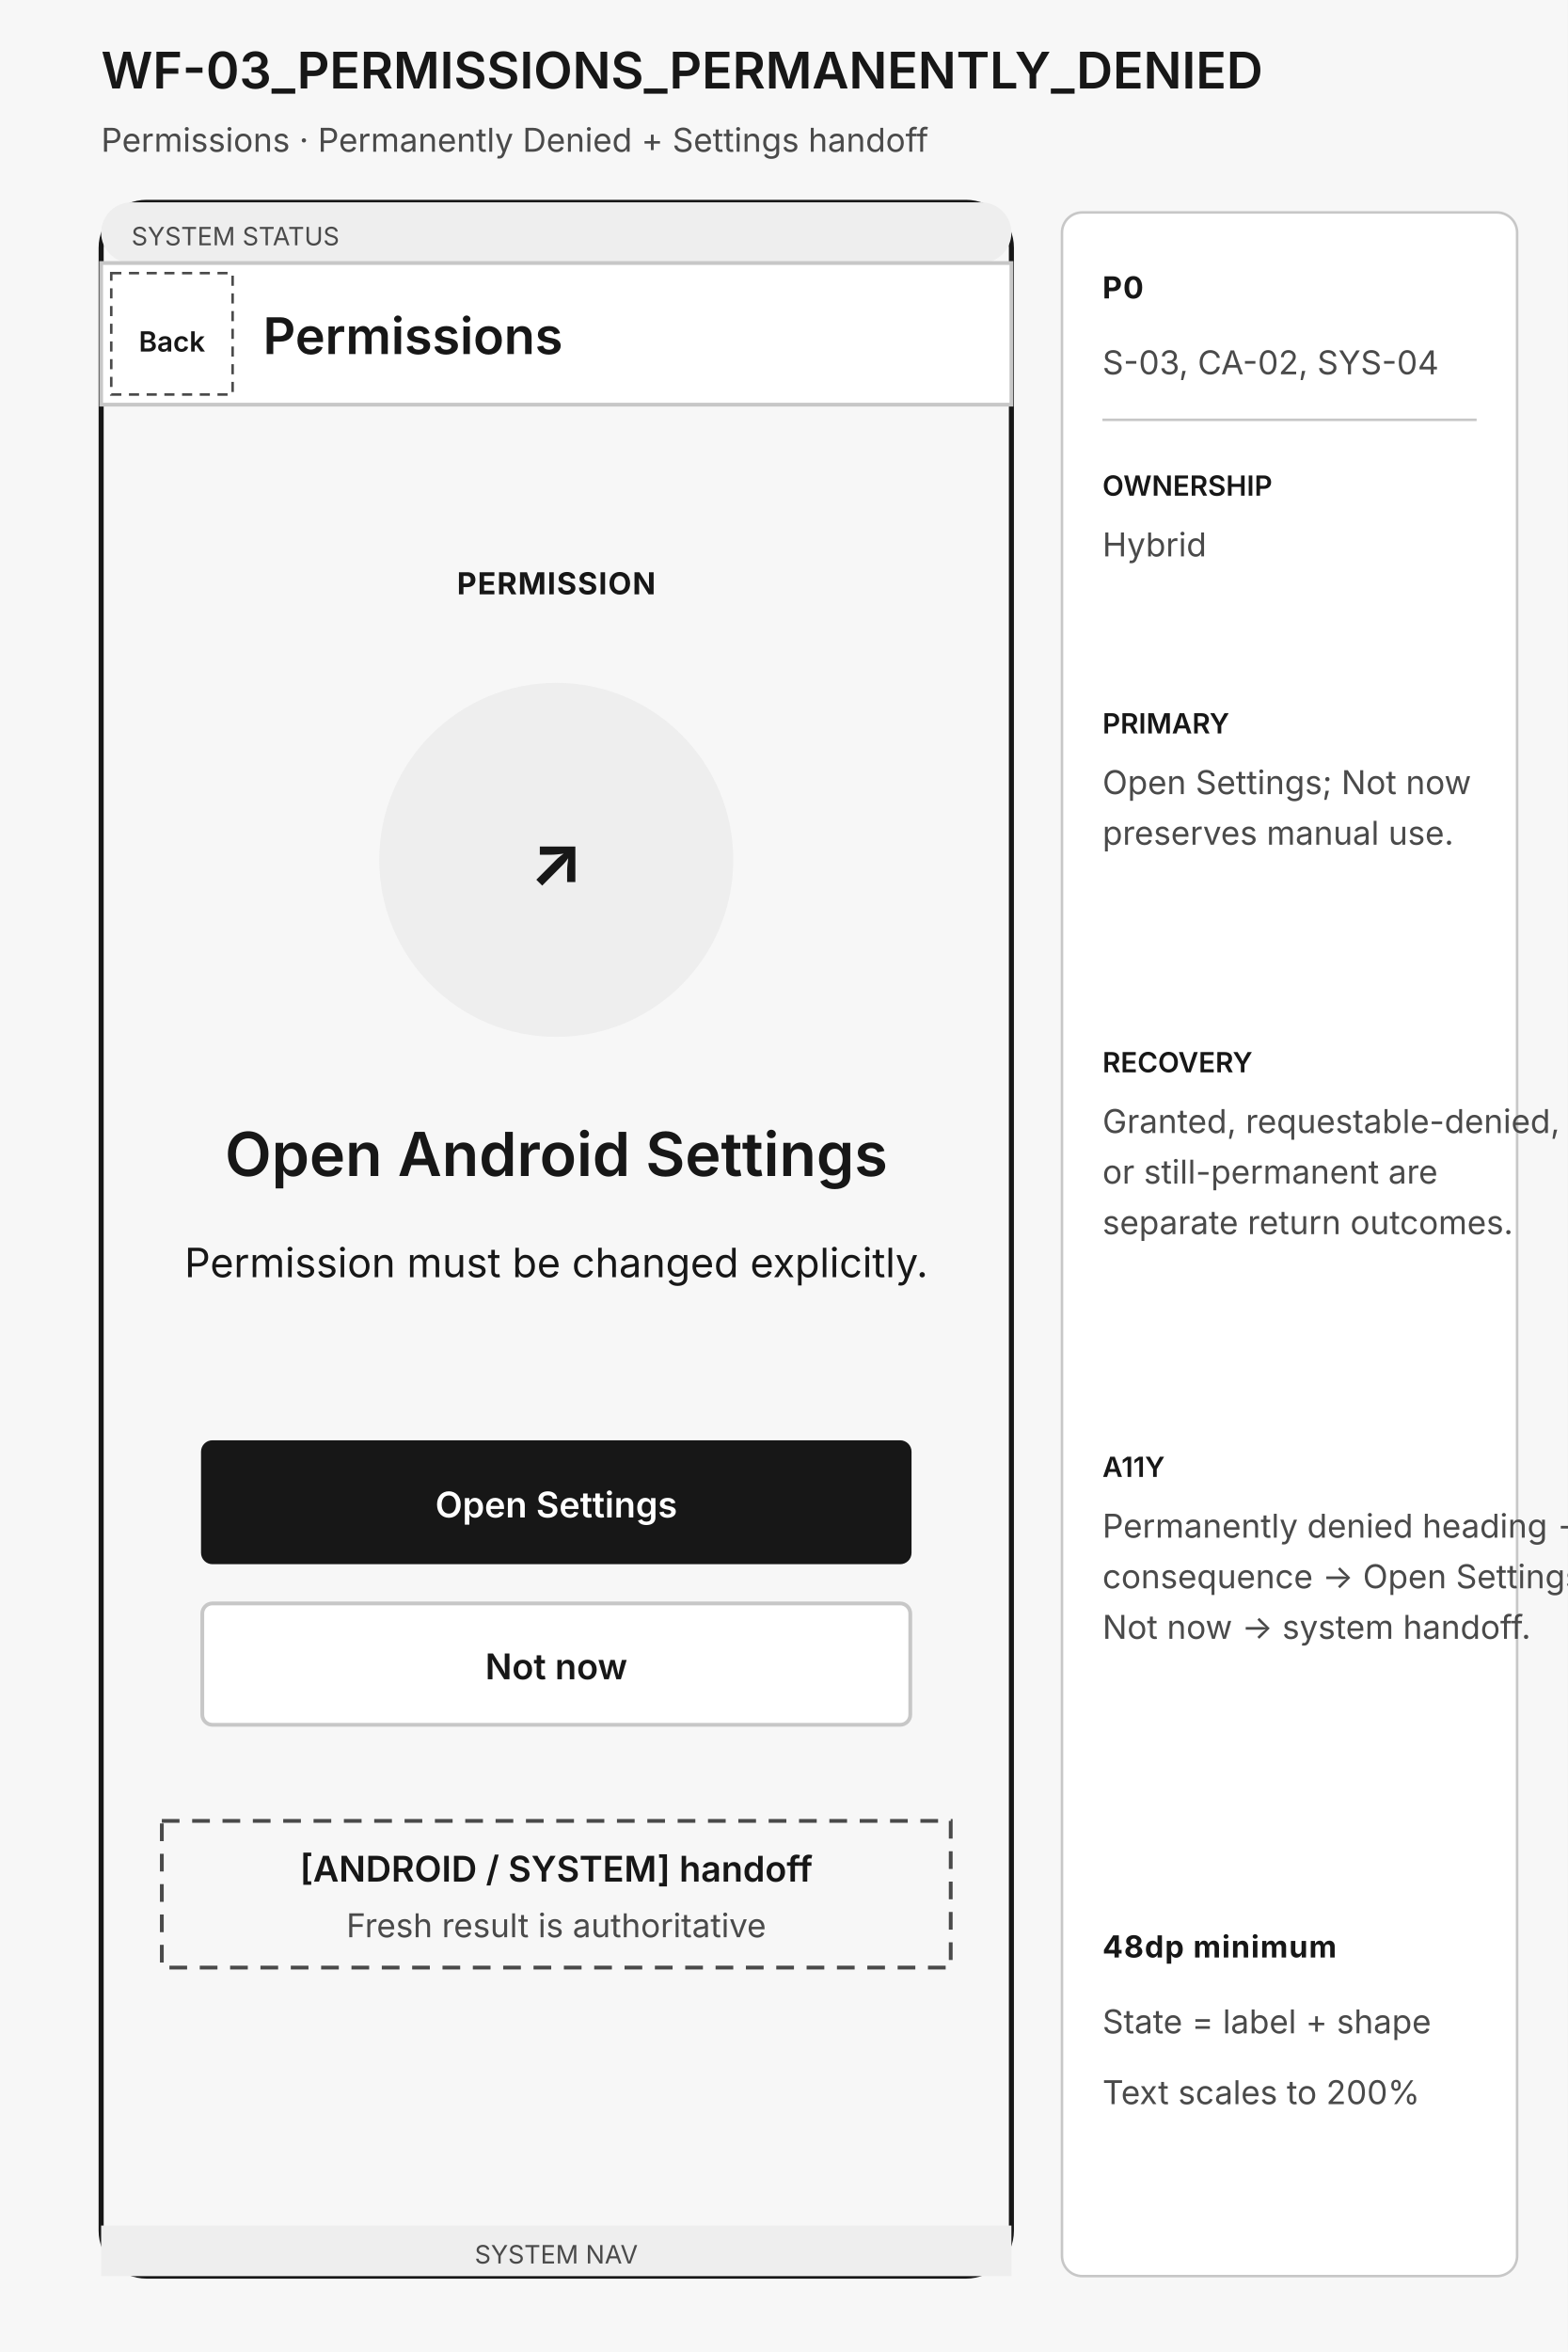
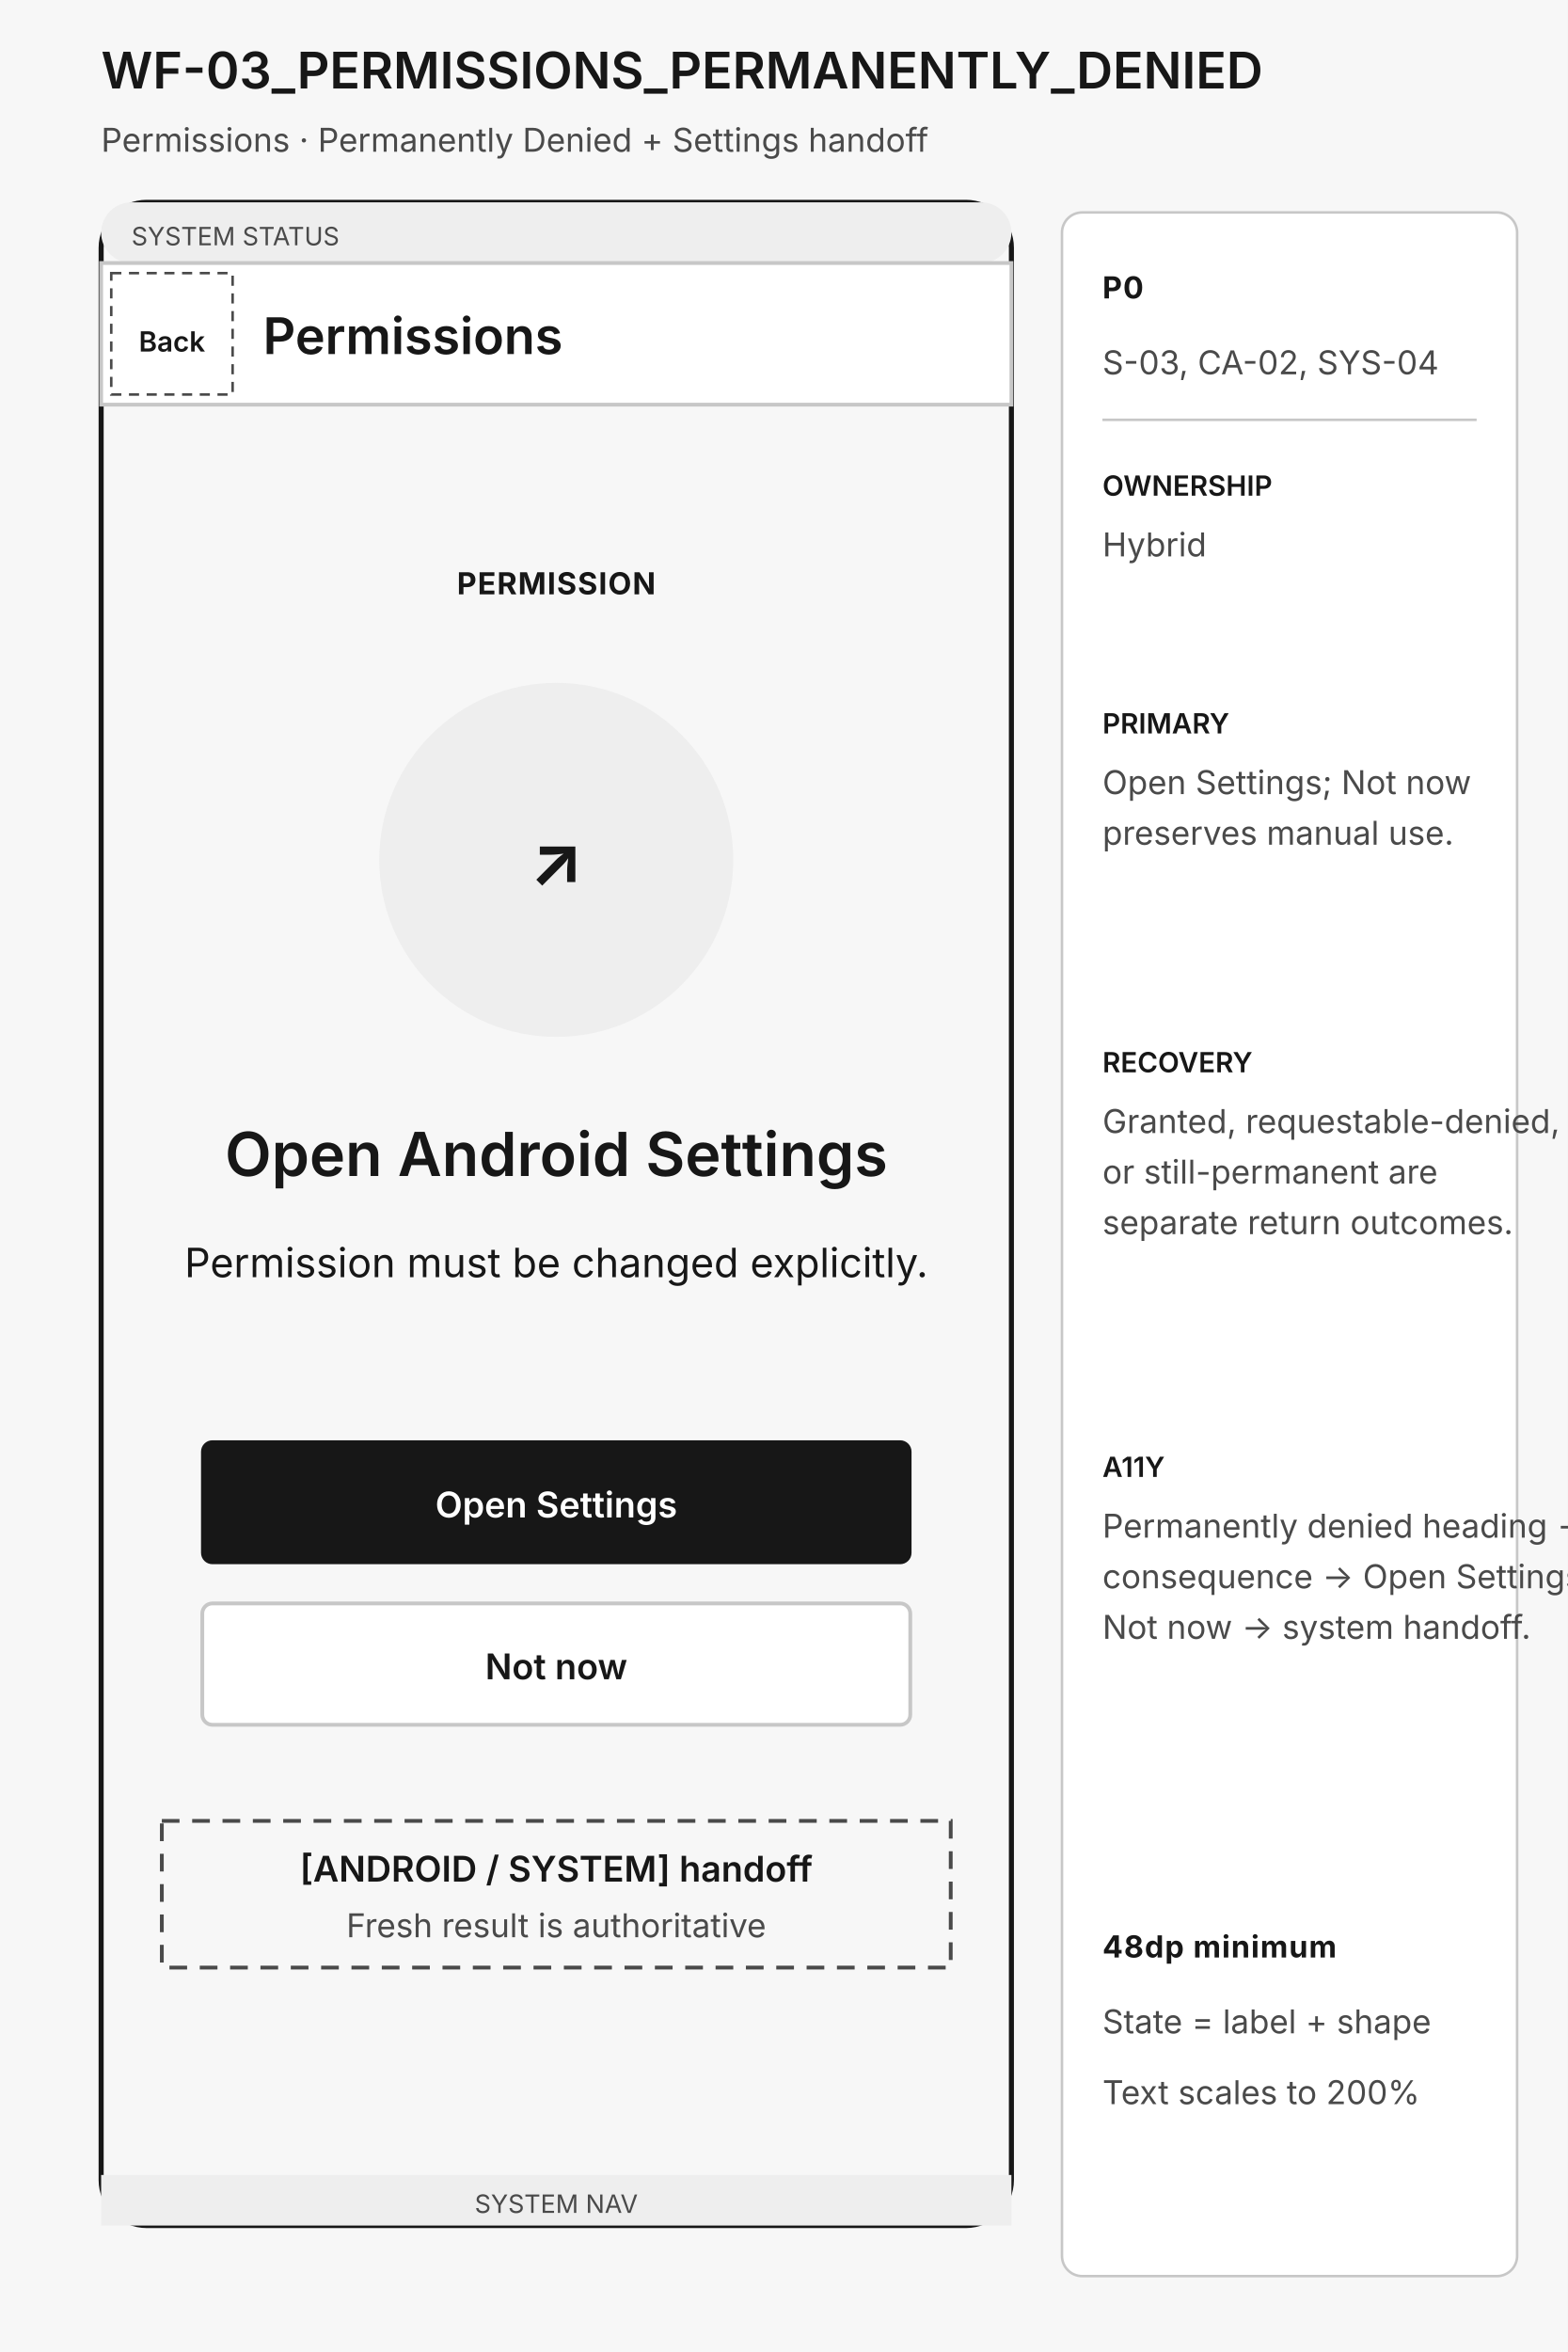
<svg xmlns="http://www.w3.org/2000/svg" width="620" height="930" viewBox="0 0 620 930" role="img" aria-labelledby="title desc" data-wf-id="WF-03_PERMISSIONS_PERMANENTLY_DENIED" data-state-ids="S-03, CA-02, SYS-04" data-priority="P0">
  <style>text{font-family:Inter,Arial,sans-serif;fill:#171717}.title{font-size:28px;font-weight:700}.h1{font-size:24px;font-weight:600}.h2{font-size:20px;font-weight:600}.body{font-size:16px}.label{font-size:14px;font-weight:600}.note{font-size:13px;fill:#4A4A4A}.mini{font-size:11px;font-weight:600}.measure{font-size:10px;fill:#4A4A4A}.chip{font-size:12px;font-weight:700;letter-spacing:.4px}.device{fill:#F7F7F7;stroke:#171717;stroke-width:2}.surface{fill:#FFFFFF;stroke:#C7C7C7;stroke-width:1.5}.subtle{fill:#EEEEEE}.inverse{fill:#171717;stroke:#171717}.inverseText{fill:#FFFFFF}.touch{fill:none;stroke:#4A4A4A;stroke-width:1;stroke-dasharray:4 3}.selected{fill:#EEEEEE;stroke:#171717;stroke-width:2}.system{fill:#F7F7F7;stroke:#4A4A4A;stroke-width:1.5;stroke-dasharray:7 5}.annotation{fill:#FFFFFF;stroke:#C7C7C7}.divider{stroke:#C7C7C7}</style>
  <rect width="620" height="930" fill="#F7F7F7" />
  <text x="40" y="35" class="h2" text-anchor="start">WF-03_PERMISSIONS_PERMANENTLY_DENIED</text>
  <text x="40" y="60" class="note" text-anchor="start">Permissions · Permanently Denied + Settings handoff</text>
-   <rect x="40" y="80" width="360" height="820" rx="18" class="device" />
+   <rect x="40" y="80" width="360" height="800" rx="18" class="device" />
  <rect x="40" y="80" width="360" height="24" rx="12" class="subtle" />
  <text x="52" y="97" class="measure" text-anchor="start">SYSTEM STATUS</text>
  <g>
    <rect x="40" y="104" width="360" height="56" class="surface" />
    <g data-touch-min="48">
      <rect x="44" y="108" width="48" height="48" class="touch" />
      <text x="68" y="139" class="mini" text-anchor="middle">Back</text>
    </g>
    <text x="104" y="140" class="h2" text-anchor="start">Permissions</text>
  </g>
  <text x="220" y="235" class="chip" text-anchor="middle">PERMISSION</text>
  <rect x="150" y="270" width="140" height="140" rx="70" class="subtle" />
  <text x="220" y="350" class="title" text-anchor="middle">↗</text>
  <text x="220" y="465" class="h1" text-anchor="middle">Open Android Settings</text>
  <text x="220" y="505" class="body" text-anchor="middle">Permission must be changed explicitly.</text>
  <g data-touch-min="48">
    <rect x="80" y="570" width="280" height="48" rx="4" class="inverse" />
    <text x="220" y="600" class="label inverseText" text-anchor="middle">Open Settings</text>
  </g>
  <g data-touch-min="48">
    <rect x="80" y="634" width="280" height="48" rx="4" class="surface" />
    <text x="220" y="664" class="label" text-anchor="middle">Not now</text>
  </g>
  <rect x="64" y="720" width="312" height="58" class="system" />
  <text x="220" y="744" class="label" text-anchor="middle">[ANDROID / SYSTEM] handoff</text>
  <text x="220" y="766" class="note" text-anchor="middle">Fresh result is authoritative</text>
-   <rect x="40" y="880" width="360" height="20" class="subtle" />
-   <text x="220" y="895" class="measure" text-anchor="middle">SYSTEM NAV</text>
+   <rect x="40" y="860" width="360" height="20" class="subtle" />
+   <text x="220" y="875" class="measure" text-anchor="middle">SYSTEM NAV</text>
  <g transform="translate(420 84)">
    <rect width="180" height="816" rx="8" class="annotation" />
    <text x="16" y="34" class="chip" text-anchor="start">P0</text>
    <text x="16" y="64" class="note" text-anchor="start">S-03, CA-02, SYS-04</text>
    <line x1="16" y1="82" x2="164" y2="82" class="divider" />
    <text x="16" y="112" class="mini" text-anchor="start">OWNERSHIP</text>
    <text x="16" y="136" class="note" text-anchor="start">Hybrid</text>
    <text x="16" y="206" class="mini" text-anchor="start">PRIMARY</text>
    <text x="16" y="230" class="note" text-anchor="start">Open Settings; Not now</text>
    <text x="16" y="250" class="note" text-anchor="start">preserves manual use.</text>
    <text x="16" y="340" class="mini" text-anchor="start">RECOVERY</text>
    <text x="16" y="364" class="note" text-anchor="start">Granted, requestable-denied,</text>
    <text x="16" y="384" class="note" text-anchor="start">or still-permanent are</text>
    <text x="16" y="404" class="note" text-anchor="start">separate return outcomes.</text>
    <text x="16" y="500" class="mini" text-anchor="start">A11Y</text>
    <text x="16" y="524" class="note" text-anchor="start">Permanently denied heading →</text>
    <text x="16" y="544" class="note" text-anchor="start">consequence → Open Settings →</text>
    <text x="16" y="564" class="note" text-anchor="start">Not now → system handoff.</text>
    <text x="16" y="690" class="chip" text-anchor="start">48dp minimum</text>
    <text x="16" y="720" class="note" text-anchor="start">State = label + shape</text>
    <text x="16" y="748" class="note" text-anchor="start">Text scales to 200%</text>
  </g>
</svg>
